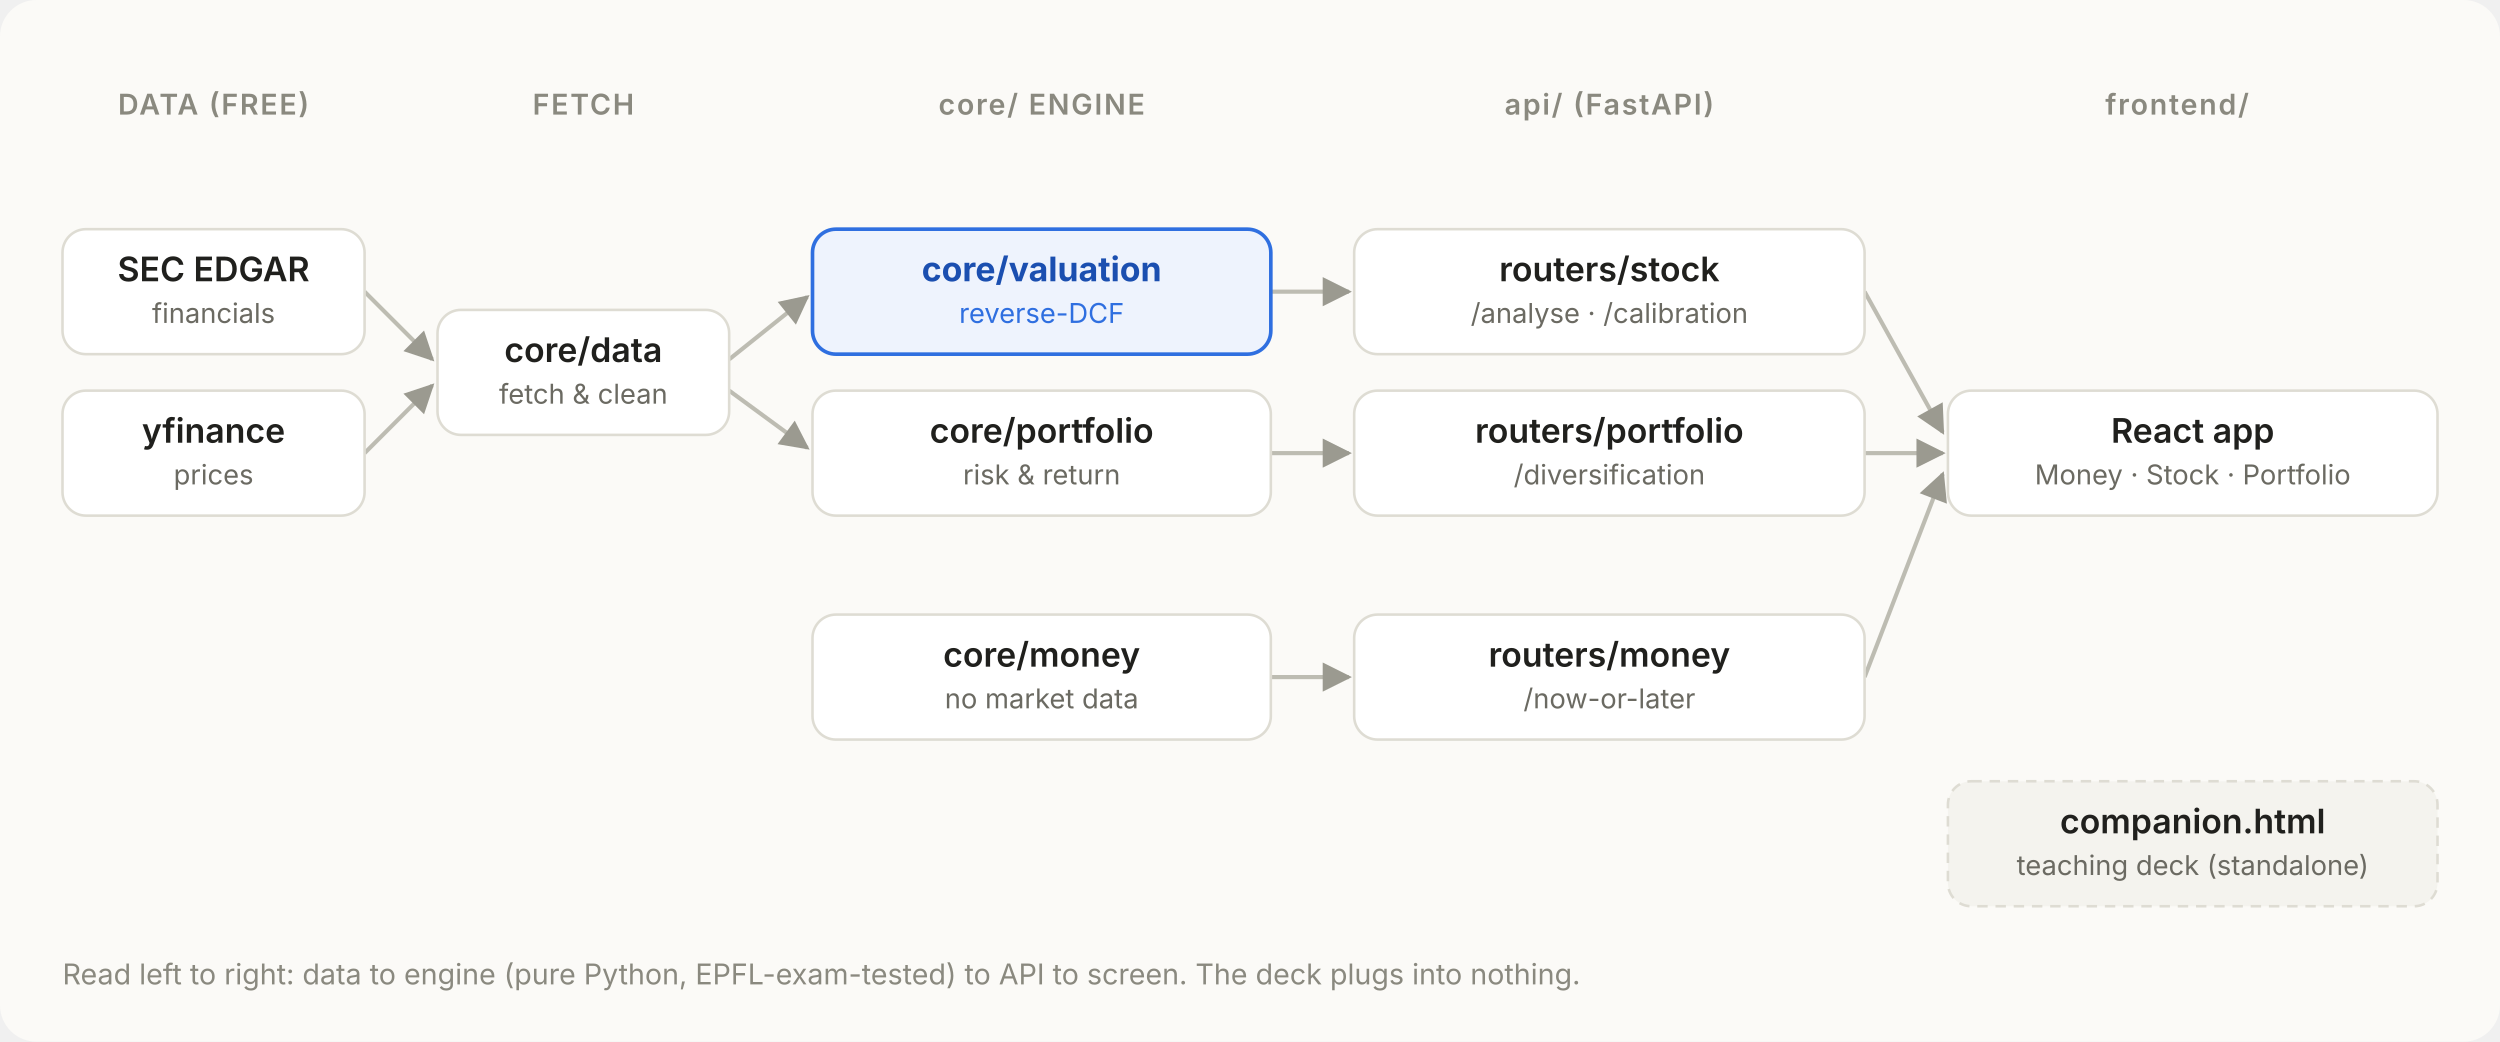
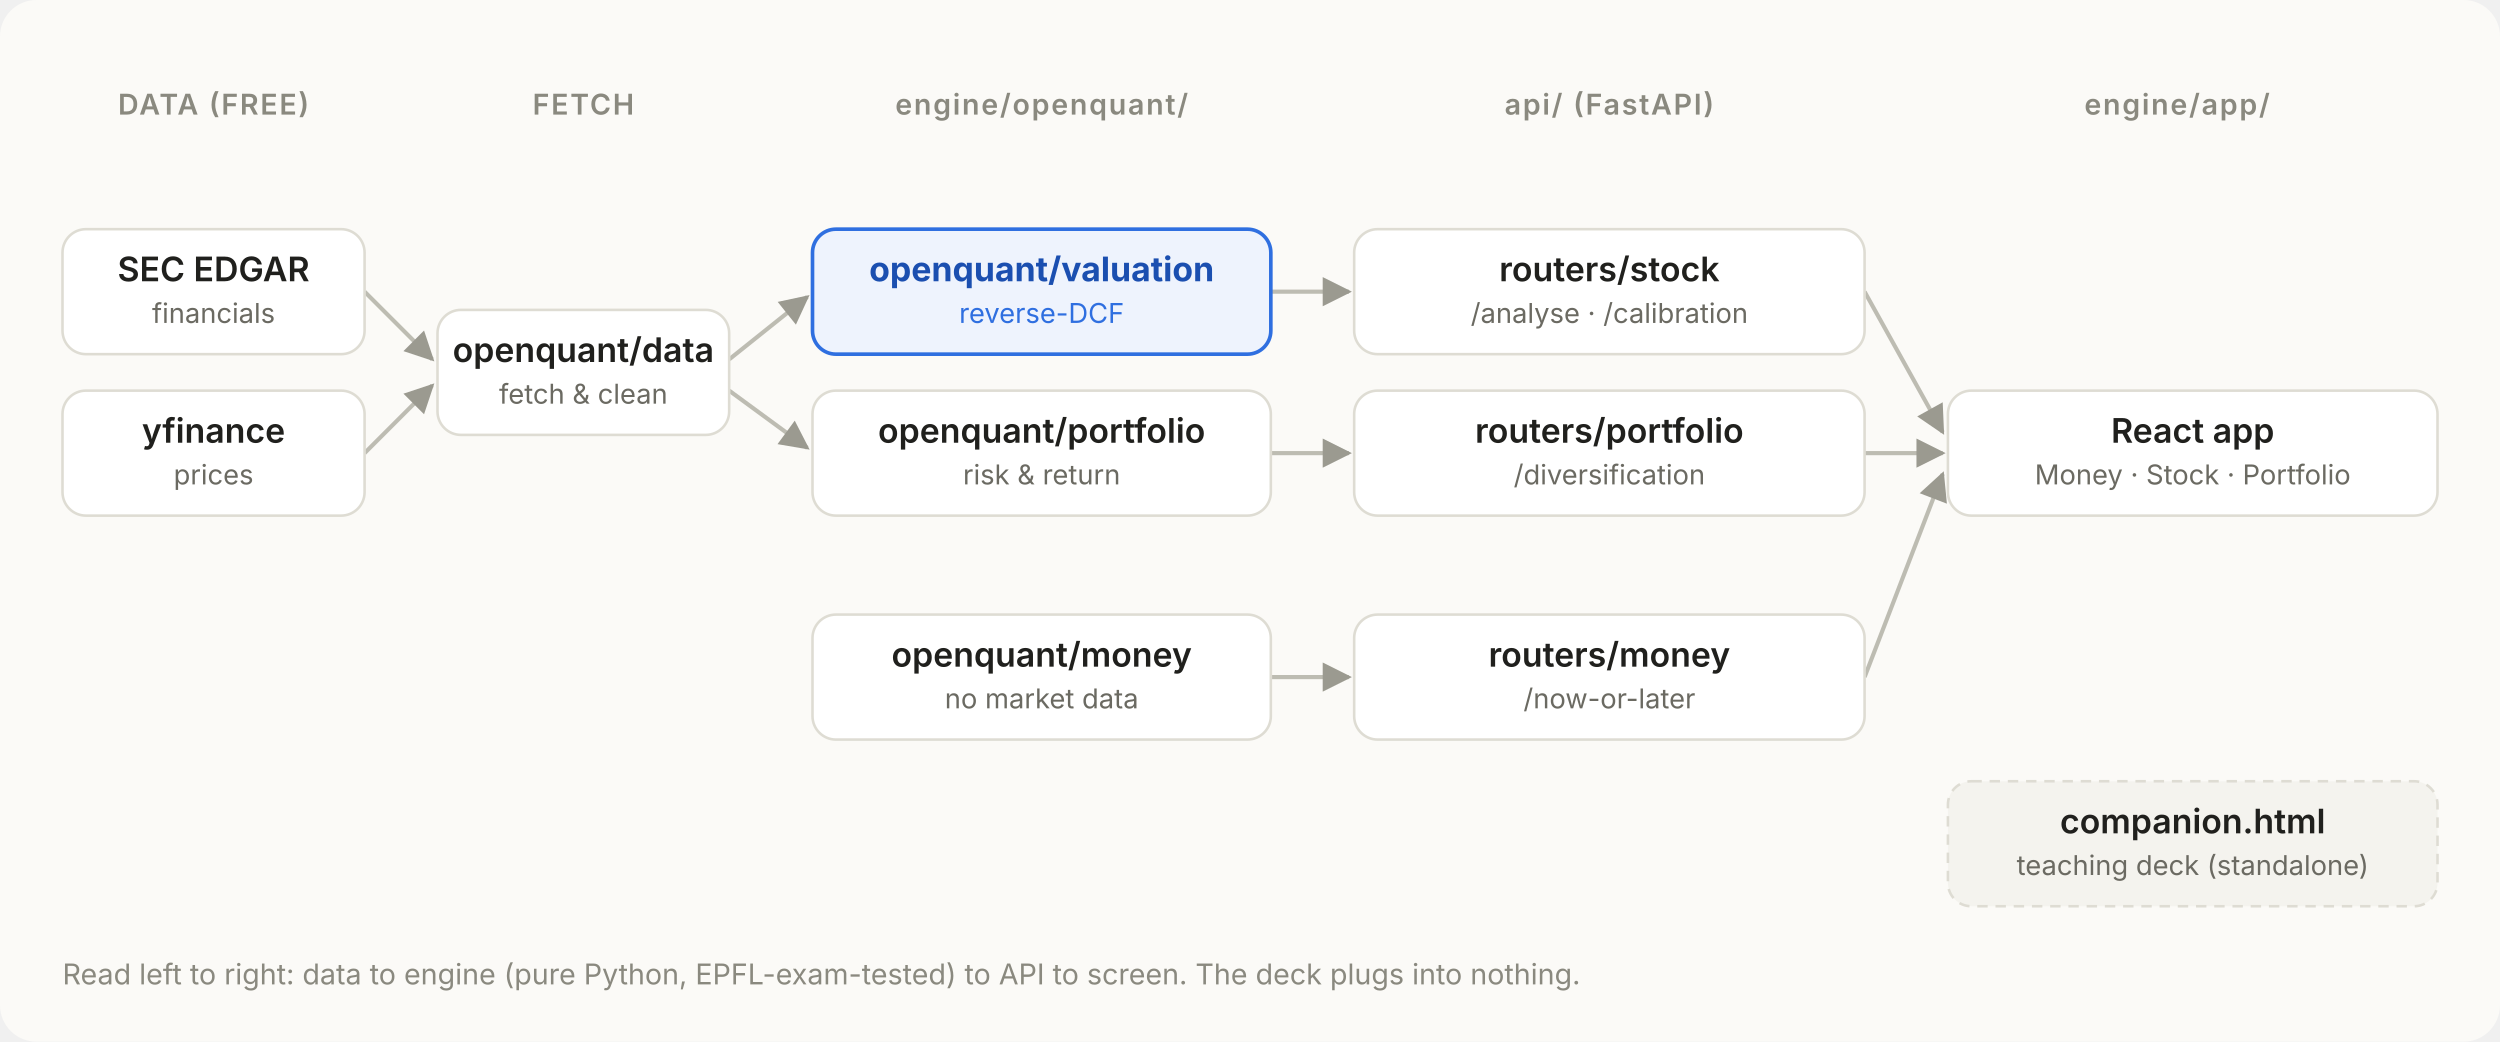
<svg xmlns="http://www.w3.org/2000/svg" viewBox="0 0 960 400" font-family="Inter, -apple-system, system-ui, sans-serif" role="img" aria-label="OpenQuant architecture">
  <defs>
    <marker id="arr" viewBox="0 0 10 10" refX="9" refY="5" markerWidth="7" markerHeight="7" orient="auto-start-reverse">
      <path d="M0,0 L10,5 L0,10 z" fill="#9b9a90" />
    </marker>
  </defs>
  <rect x="0" y="0" width="960" height="400" rx="14" fill="#fbfaf7" />
  <g fill="#8a897f" font-size="11" font-weight="600" letter-spacing="0.06em" text-anchor="middle">
    <text x="82" y="44">DATA (FREE)</text>
    <text x="224" y="44">FETCH</text>
-     <text x="400" y="44">core/ ENGINE</text>
+     <text x="400" y="44">engine/openquant/</text>
    <text x="618" y="44">api/ (FastAPI)</text>
-     <text x="836" y="44">frontend/</text>
+     <text x="836" y="44">engine/app/</text>
  </g>
  <g stroke="#bdbcb2" stroke-width="1.6" fill="none" marker-end="url(#arr)">
    <path d="M140,112 L166,138" />
    <path d="M140,174 L166,148" />
    <path d="M280,138 L310,114" />
    <path d="M280,150 L310,172" />
    <line x1="488" y1="112" x2="518" y2="112" />
    <line x1="488" y1="174" x2="518" y2="174" />
    <line x1="488" y1="260" x2="518" y2="260" />
    <path d="M716,112 L746,166" />
    <line x1="716" y1="174" x2="746" y2="174" />
    <path d="M716,260 L746,182" />
  </g>
  <g>
    <g>
      <rect x="24" y="88" width="116" height="48" rx="9" fill="#fff" stroke="#dedcd3" />
      <text x="82" y="108" text-anchor="middle" font-size="13" font-weight="600" fill="#20201d">SEC EDGAR</text>
      <text x="82" y="124" text-anchor="middle" font-size="10.5" fill="#6b6a62">financials</text>
    </g>
    <g>
      <rect x="24" y="150" width="116" height="48" rx="9" fill="#fff" stroke="#dedcd3" />
      <text x="82" y="170" text-anchor="middle" font-size="13" font-weight="600" fill="#20201d">yfinance</text>
      <text x="82" y="186" text-anchor="middle" font-size="10.5" fill="#6b6a62">prices</text>
    </g>
    <g>
      <rect x="168" y="119" width="112" height="48" rx="9" fill="#fff" stroke="#dedcd3" />
-       <text x="224" y="139" text-anchor="middle" font-size="13" font-weight="600" fill="#20201d">core/data</text>
+       <text x="224" y="139" text-anchor="middle" font-size="13" font-weight="600" fill="#20201d">openquant/data</text>
      <text x="224" y="155" text-anchor="middle" font-size="10.5" fill="#6b6a62">fetch &amp; clean</text>
    </g>
    <g>
      <rect x="312" y="88" width="176" height="48" rx="9" fill="#eef3fd" stroke="#2f6fe0" stroke-width="1.4" />
-       <text x="400" y="108" text-anchor="middle" font-size="13" font-weight="700" fill="#1b4fb0">core/valuation</text>
+       <text x="400" y="108" text-anchor="middle" font-size="13" font-weight="700" fill="#1b4fb0">openquant/valuation</text>
      <text x="400" y="124" text-anchor="middle" font-size="10.5" fill="#2f6fe0">reverse-DCF</text>
    </g>
    <g>
      <rect x="312" y="150" width="176" height="48" rx="9" fill="#fff" stroke="#dedcd3" />
-       <text x="400" y="170" text-anchor="middle" font-size="13" font-weight="600" fill="#20201d">core/portfolio</text>
+       <text x="400" y="170" text-anchor="middle" font-size="13" font-weight="600" fill="#20201d">openquant/portfolio</text>
      <text x="400" y="186" text-anchor="middle" font-size="10.5" fill="#6b6a62">risk &amp; return</text>
    </g>
    <g>
      <rect x="312" y="236" width="176" height="48" rx="9" fill="#fff" stroke="#dedcd3" />
-       <text x="400" y="256" text-anchor="middle" font-size="13" font-weight="600" fill="#20201d">core/money</text>
+       <text x="400" y="256" text-anchor="middle" font-size="13" font-weight="600" fill="#20201d">openquant/money</text>
      <text x="400" y="272" text-anchor="middle" font-size="10.5" fill="#6b6a62">no market data</text>
    </g>
    <g>
      <rect x="520" y="88" width="196" height="48" rx="9" fill="#fff" stroke="#dedcd3" />
      <text x="618" y="108" text-anchor="middle" font-size="13" font-weight="600" fill="#20201d">routers/stock</text>
      <text x="618" y="124" text-anchor="middle" font-size="10.5" fill="#6b6a62">/analyse · /calibration</text>
    </g>
    <g>
      <rect x="520" y="150" width="196" height="48" rx="9" fill="#fff" stroke="#dedcd3" />
      <text x="618" y="170" text-anchor="middle" font-size="13" font-weight="600" fill="#20201d">routers/portfolio</text>
      <text x="618" y="186" text-anchor="middle" font-size="10.5" fill="#6b6a62">/diversification</text>
    </g>
    <g>
      <rect x="520" y="236" width="196" height="48" rx="9" fill="#fff" stroke="#dedcd3" />
      <text x="618" y="256" text-anchor="middle" font-size="13" font-weight="600" fill="#20201d">routers/money</text>
      <text x="618" y="272" text-anchor="middle" font-size="10.5" fill="#6b6a62">/now-or-later</text>
    </g>
    <g>
      <rect x="748" y="150" width="188" height="48" rx="9" fill="#fff" stroke="#dedcd3" />
      <text x="842" y="170" text-anchor="middle" font-size="13" font-weight="600" fill="#20201d">React app</text>
      <text x="842" y="186" text-anchor="middle" font-size="10.5" fill="#6b6a62">Money · Stock · Portfolio</text>
    </g>
    <g>
      <rect x="748" y="300" width="188" height="48" rx="9" fill="#f4f3ee" stroke="#dedcd3" stroke-dasharray="4 3" />
      <text x="842" y="320" text-anchor="middle" font-size="13" font-weight="600" fill="#20201d">companion.html</text>
      <text x="842" y="336" text-anchor="middle" font-size="10.5" fill="#6b6a62">teaching deck (standalone)</text>
    </g>
  </g>
  <text x="24" y="378" font-size="11" fill="#8a897f">Read left to right: data to engine (pure Python, EPFL-exam-tested) to API to screen.  The deck plugs into nothing.</text>
</svg>
